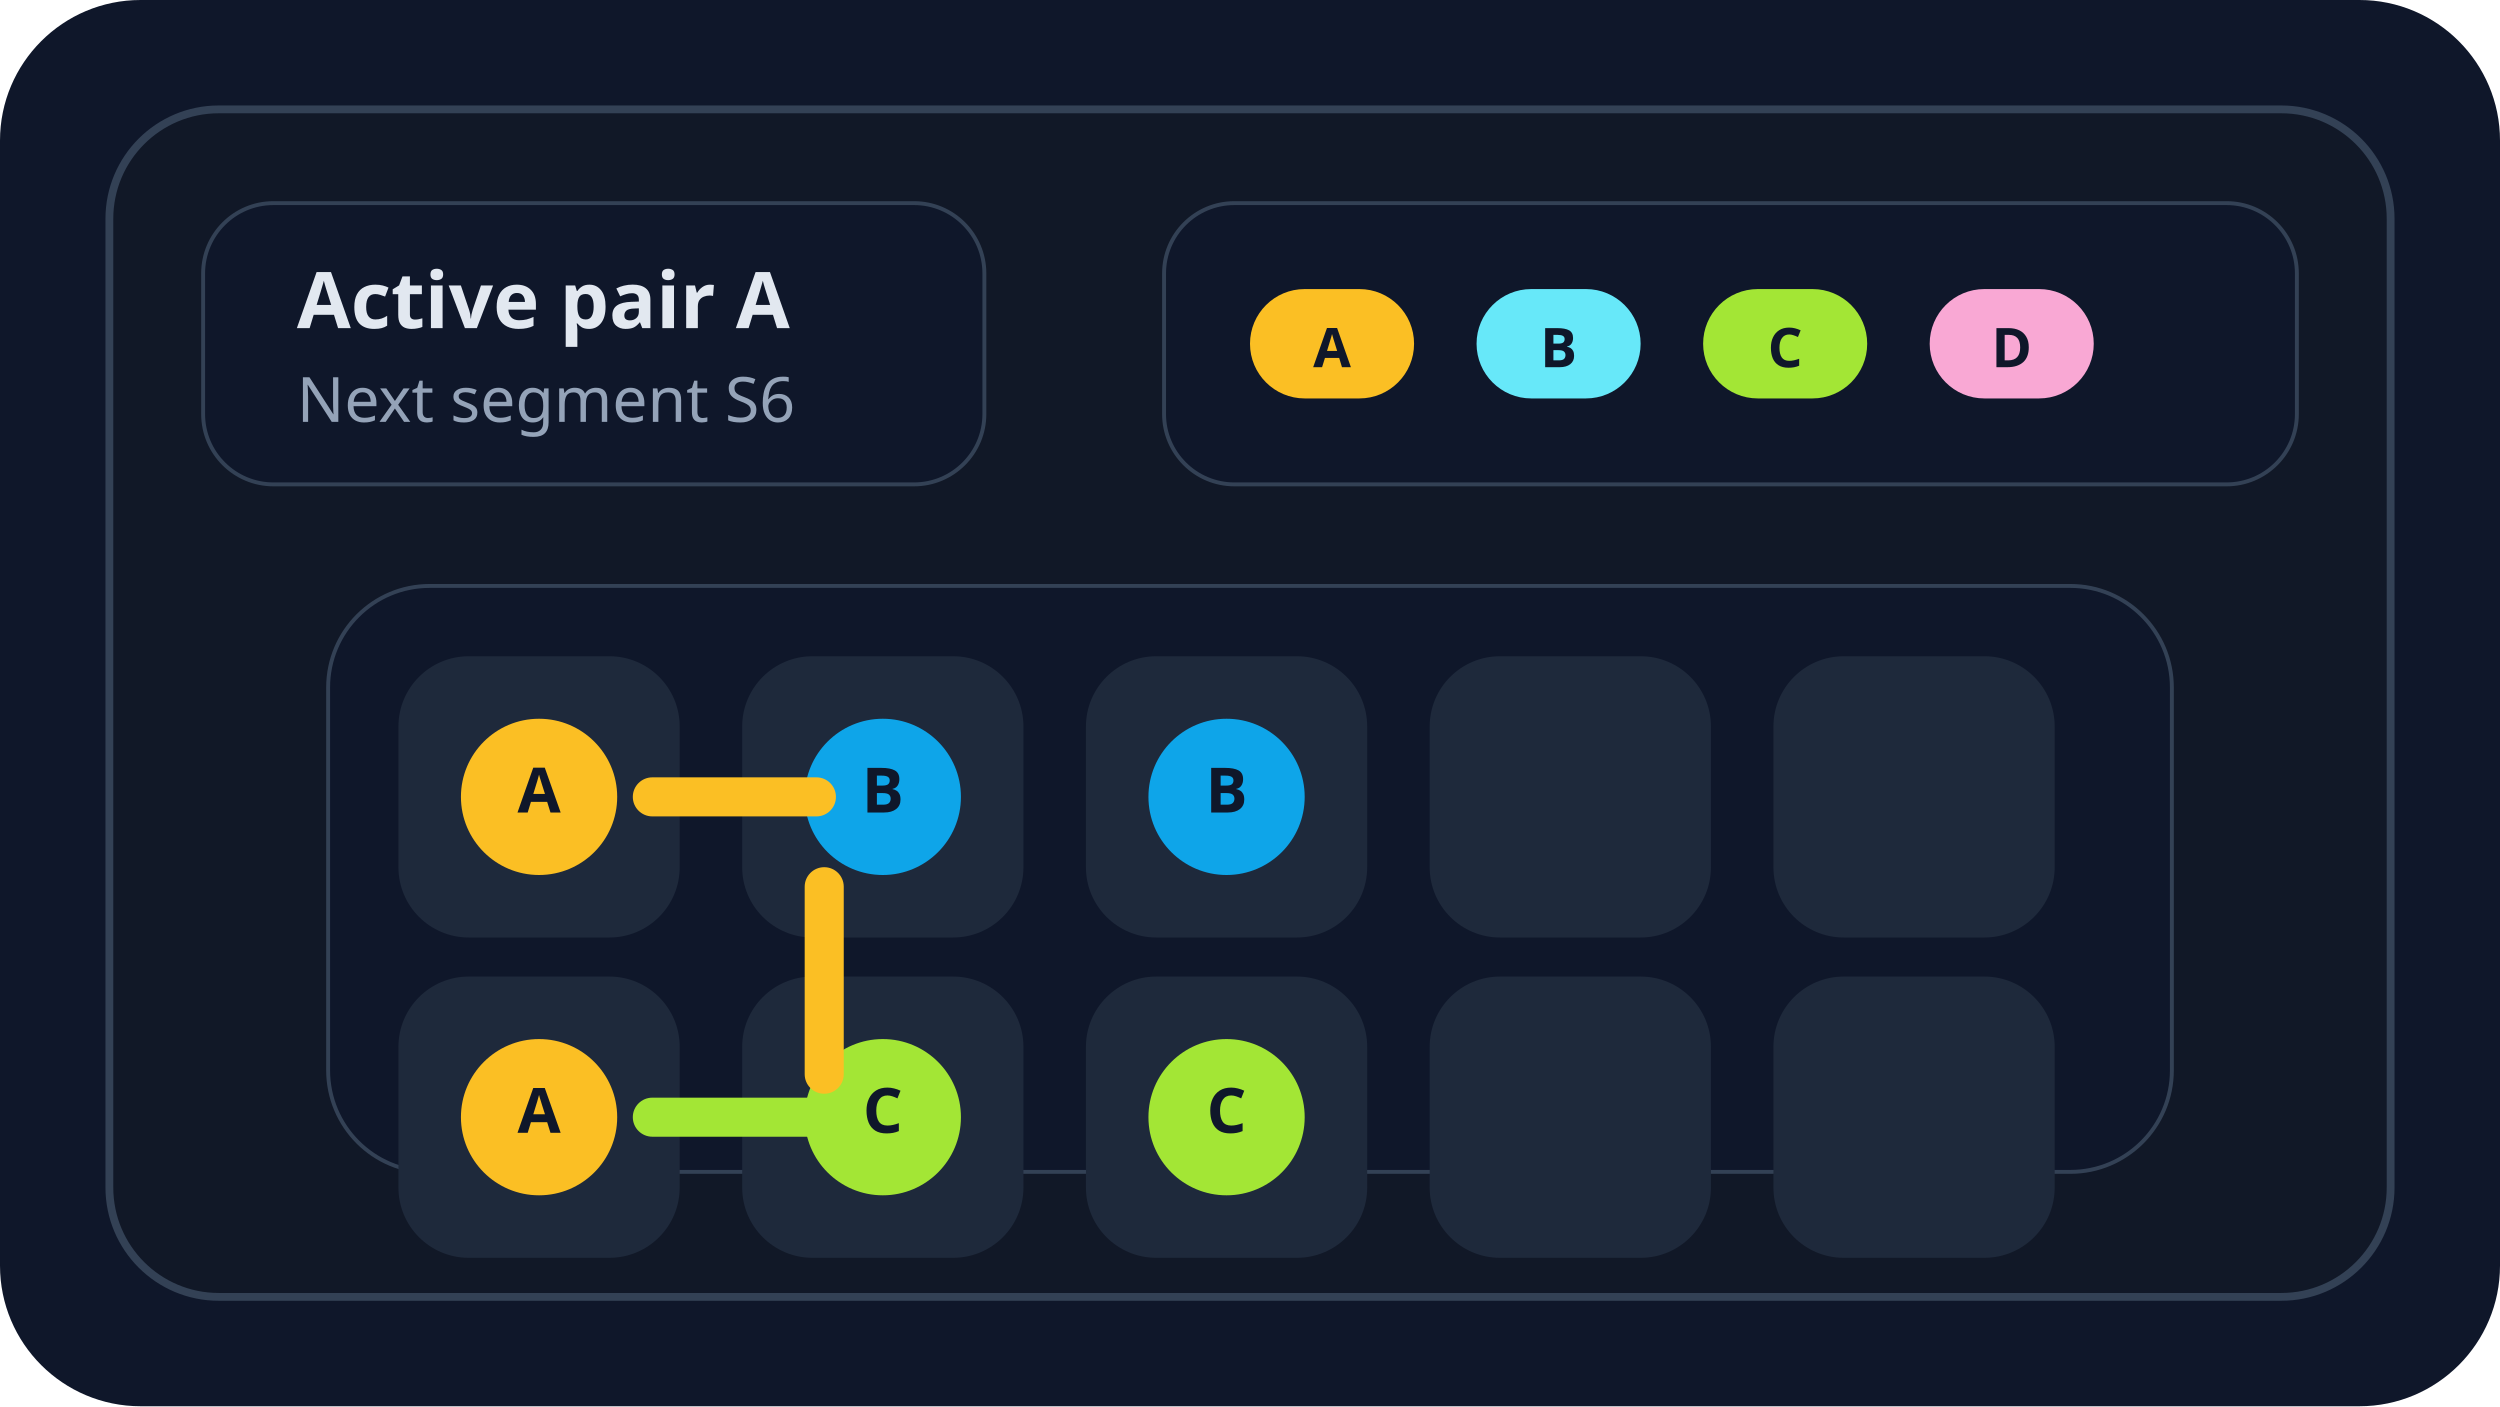
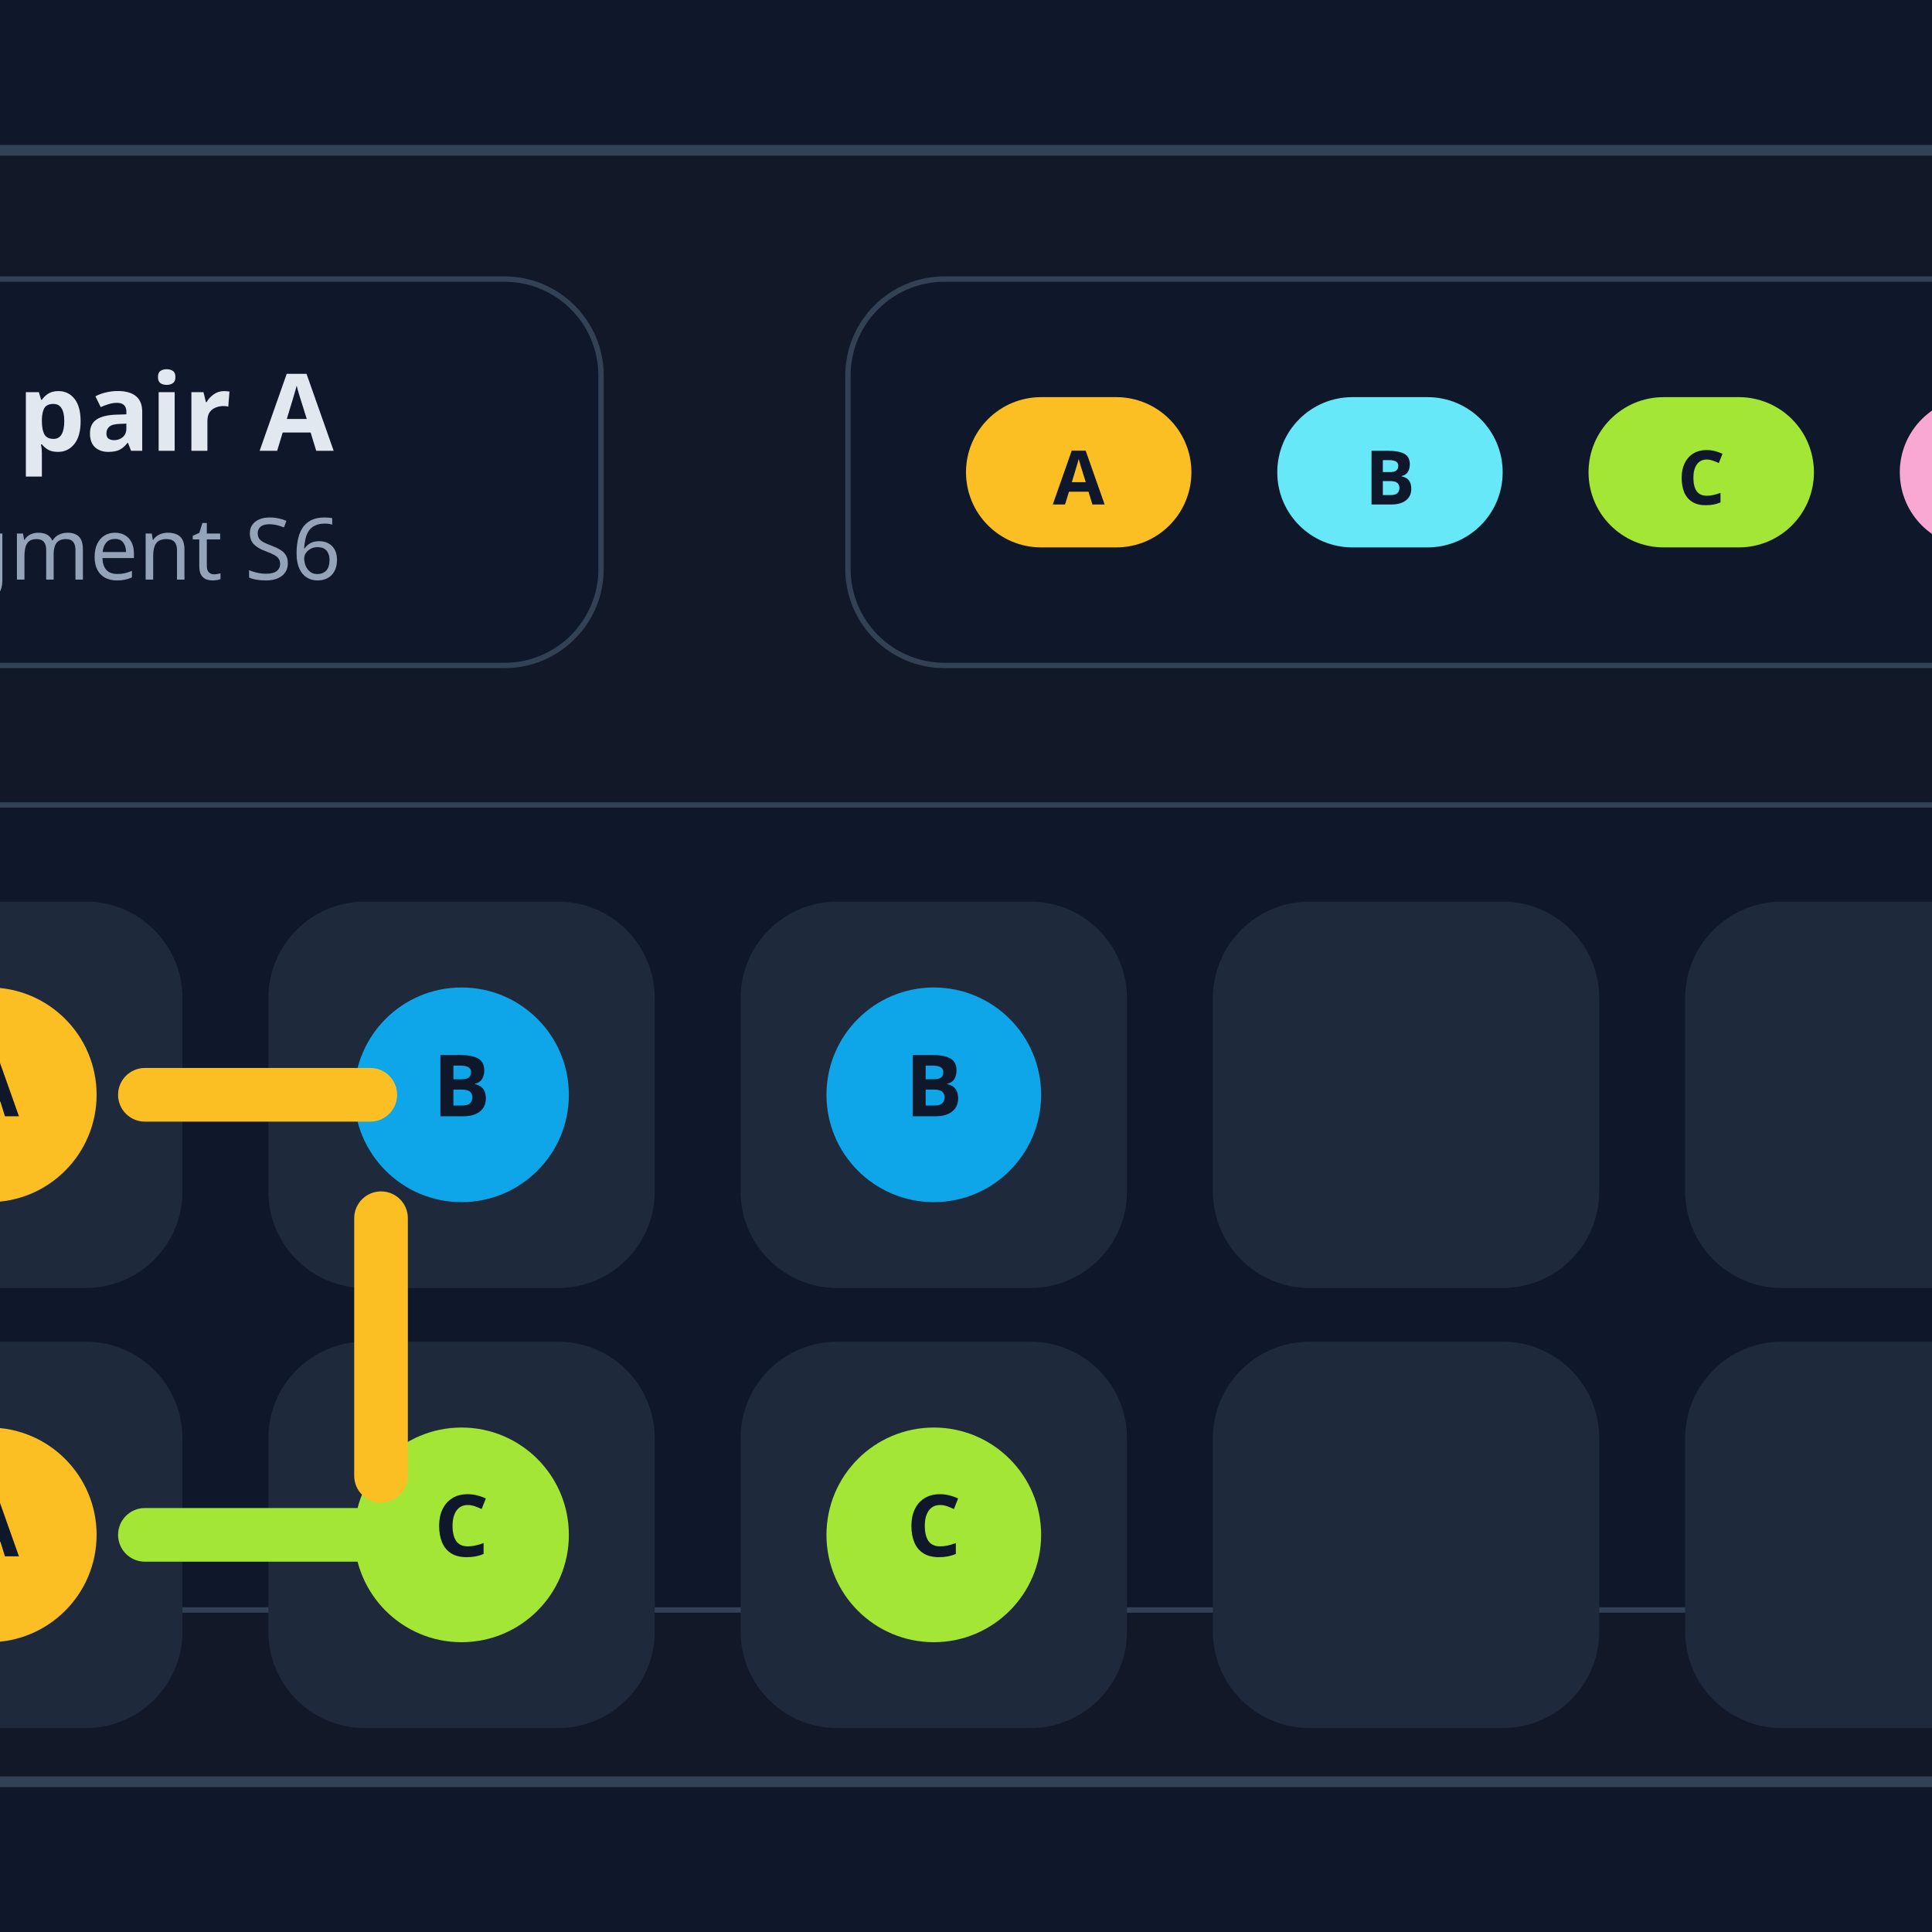
- <svg xmlns="http://www.w3.org/2000/svg" width="640" height="360" viewBox="0 0 640 360" fill="none">
+ <svg xmlns="http://www.w3.org/2000/svg" width="360" height="360" viewBox="140 0 360 360" fill="none">
  <rect width="640" height="360" rx="36" fill="#0F172A" />
  <rect x="28" y="28" width="584" height="304" rx="28" fill="#111827" stroke="#334155" stroke-width="2" />
  <rect x="52" y="52" width="200" height="72" rx="18" fill="#0F172A" stroke="#334155" />
  <text x="76" y="84" fill="#E2E8F0" font-family="sans-serif" font-size="20" font-weight="700">Active pair A</text>
  <text x="76" y="108" fill="#94A3B8" font-family="sans-serif" font-size="16">Next segment S6</text>
  <g transform="translate(298 52)">
    <rect width="290" height="72" rx="18" fill="#0F172A" stroke="#334155" />
    <rect x="22" y="22" width="42" height="28" rx="14" fill="#FBBF24" />
    <rect x="80" y="22" width="42" height="28" rx="14" fill="#67E8F9" />
    <rect x="138" y="22" width="42" height="28" rx="14" fill="#A3E635" />
    <rect x="196" y="22" width="42" height="28" rx="14" fill="#F9A8D4" />
    <text x="43" y="42" fill="#0F172A" font-family="sans-serif" font-size="14" font-weight="700" text-anchor="middle">A</text>
    <text x="101" y="42" fill="#0F172A" font-family="sans-serif" font-size="14" font-weight="700" text-anchor="middle">B</text>
    <text x="159" y="42" fill="#0F172A" font-family="sans-serif" font-size="14" font-weight="700" text-anchor="middle">C</text>
    <text x="217" y="42" fill="#0F172A" font-family="sans-serif" font-size="14" font-weight="700" text-anchor="middle">D</text>
  </g>
  <g transform="translate(84 150)">
    <rect width="472" height="150" rx="26" fill="#0F172A" stroke="#334155" />
    <g fill="#1E293B">
      <rect x="18" y="18" width="72" height="72" rx="18" />
      <rect x="106" y="18" width="72" height="72" rx="18" />
      <rect x="194" y="18" width="72" height="72" rx="18" />
      <rect x="282" y="18" width="72" height="72" rx="18" />
      <rect x="370" y="18" width="72" height="72" rx="18" />
      <rect x="18" y="100" width="72" height="72" rx="18" />
      <rect x="106" y="100" width="72" height="72" rx="18" />
      <rect x="194" y="100" width="72" height="72" rx="18" />
      <rect x="282" y="100" width="72" height="72" rx="18" />
      <rect x="370" y="100" width="72" height="72" rx="18" />
    </g>
    <rect x="34" y="34" width="40" height="40" rx="20" fill="#FBBF24" />
    <rect x="34" y="116" width="40" height="40" rx="20" fill="#FBBF24" />
    <rect x="122" y="34" width="40" height="40" rx="20" fill="#0EA5E9" />
    <rect x="210" y="34" width="40" height="40" rx="20" fill="#0EA5E9" />
    <rect x="122" y="116" width="40" height="40" rx="20" fill="#A3E635" />
    <rect x="210" y="116" width="40" height="40" rx="20" fill="#A3E635" />
    <rect x="78" y="49" width="52" height="10" rx="5" fill="#FBBF24" />
    <rect x="78" y="131" width="52" height="10" rx="5" fill="#A3E635" />
    <rect x="122" y="72" width="10" height="58" rx="5" fill="#FBBF24" />
    <text x="54" y="58" fill="#0F172A" font-family="sans-serif" font-size="16" font-weight="700" text-anchor="middle">A</text>
    <text x="54" y="140" fill="#0F172A" font-family="sans-serif" font-size="16" font-weight="700" text-anchor="middle">A</text>
    <text x="142" y="58" fill="#0F172A" font-family="sans-serif" font-size="16" font-weight="700" text-anchor="middle">B</text>
    <text x="230" y="58" fill="#0F172A" font-family="sans-serif" font-size="16" font-weight="700" text-anchor="middle">B</text>
    <text x="142" y="140" fill="#0F172A" font-family="sans-serif" font-size="16" font-weight="700" text-anchor="middle">C</text>
    <text x="230" y="140" fill="#0F172A" font-family="sans-serif" font-size="16" font-weight="700" text-anchor="middle">C</text>
  </g>
</svg>
